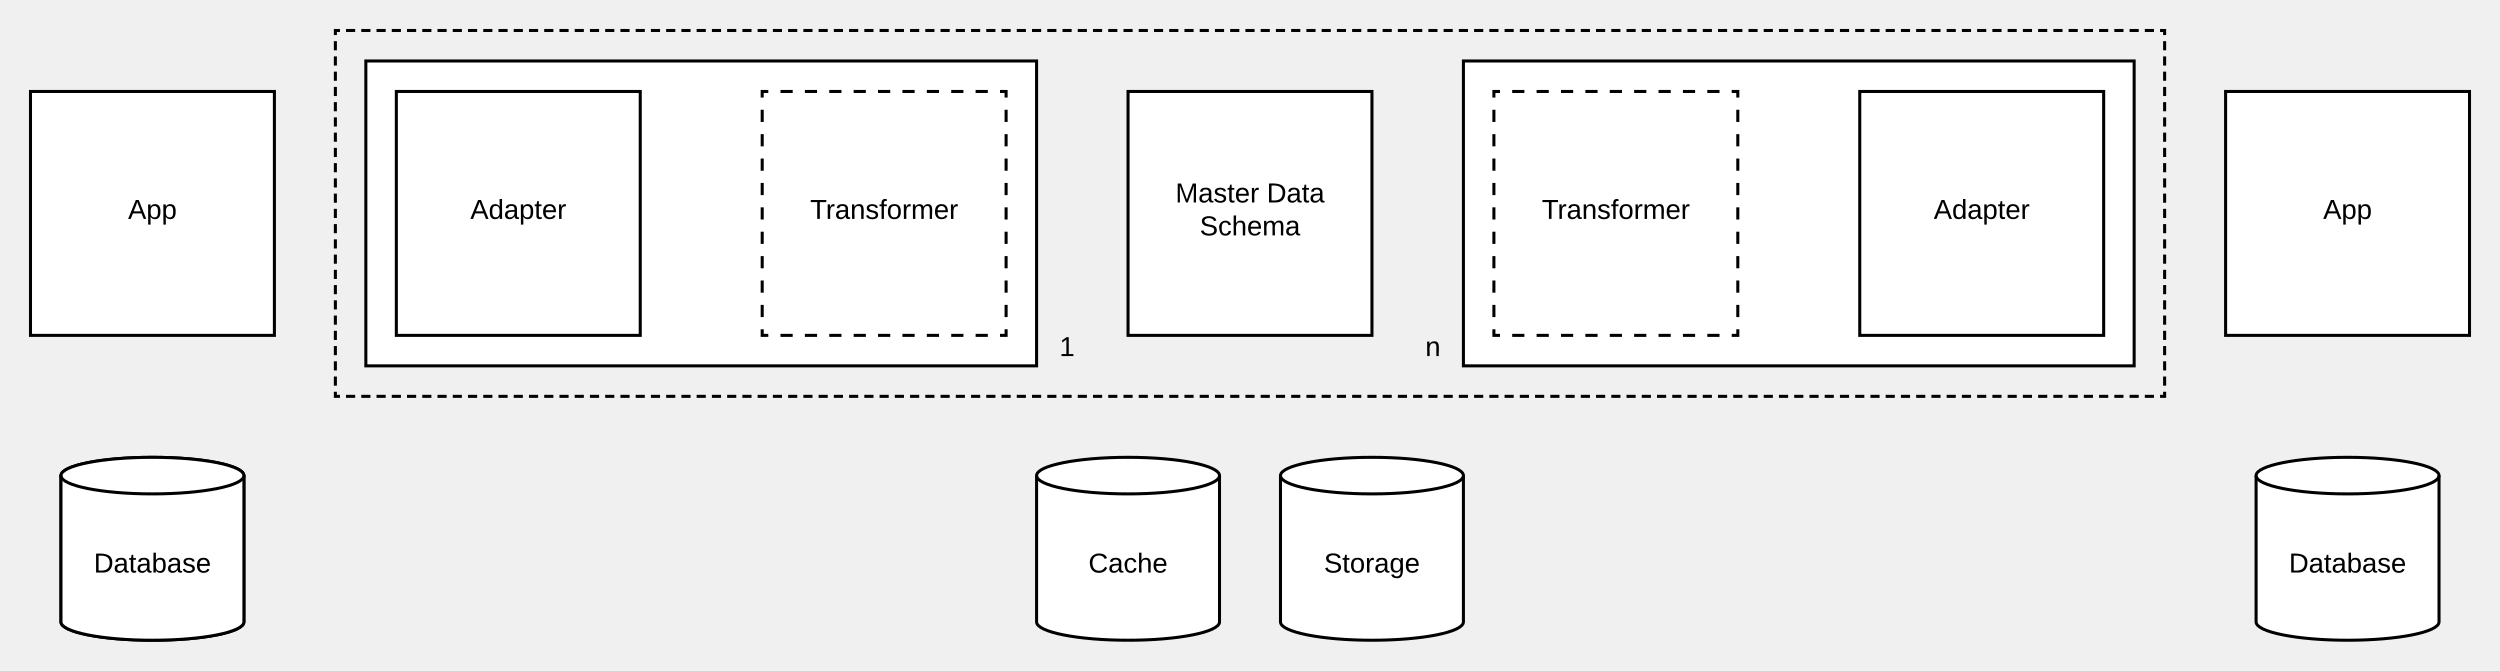
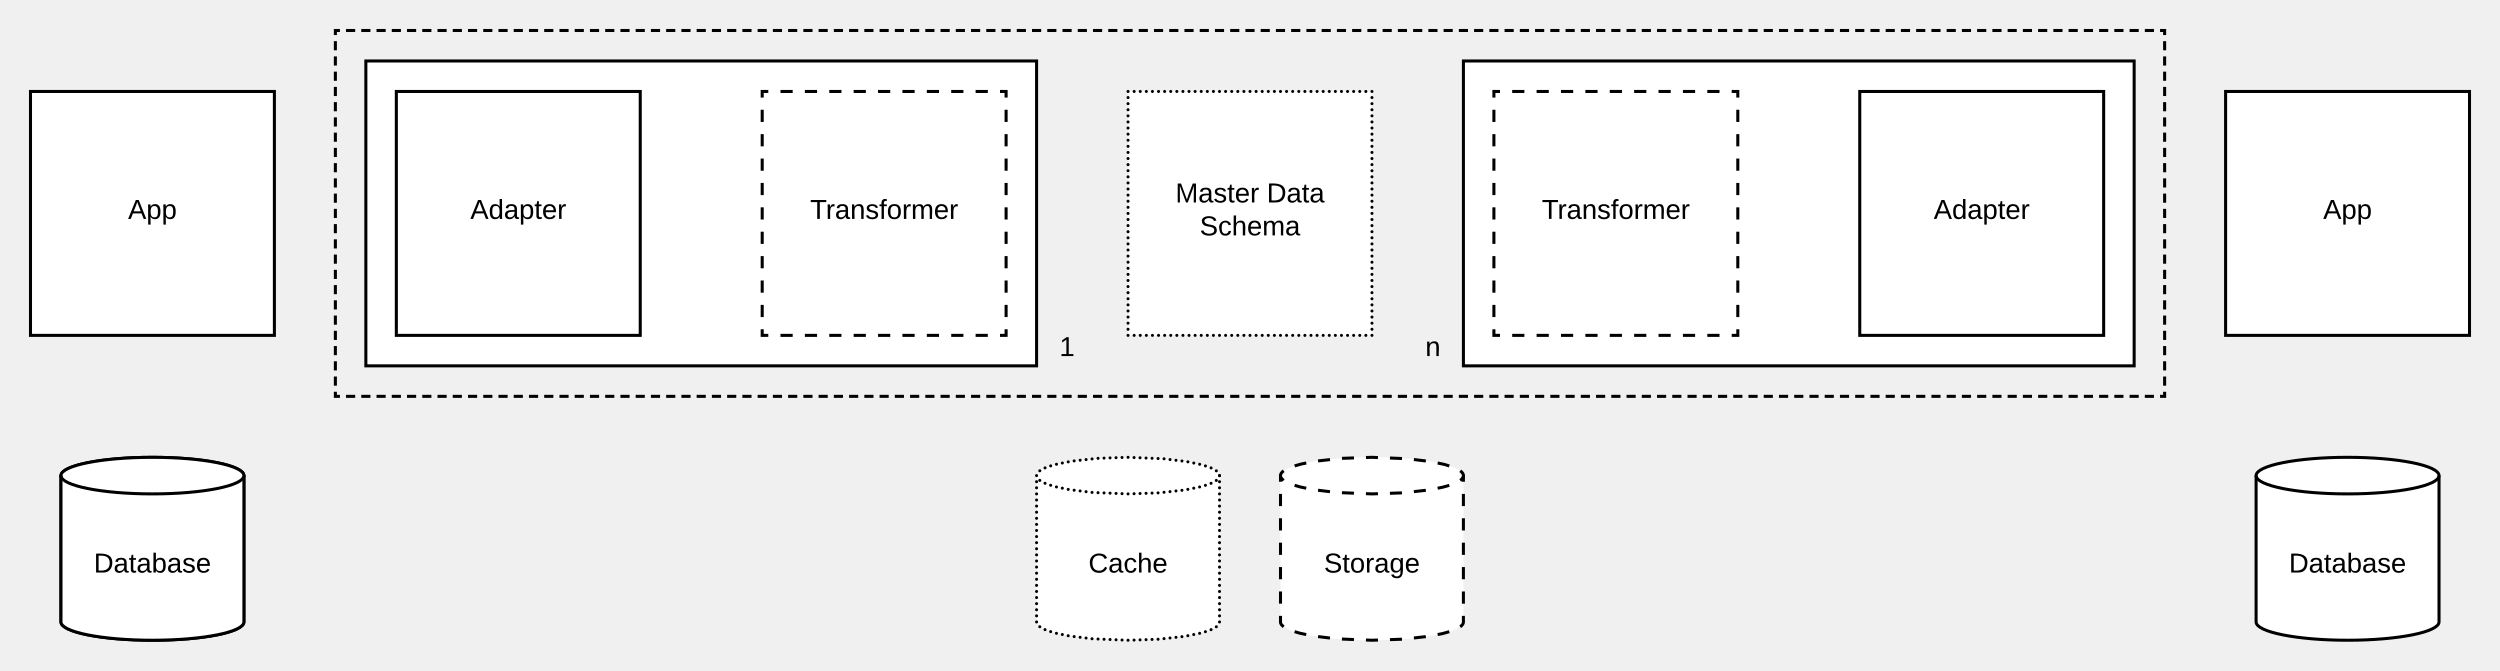
<svg xmlns="http://www.w3.org/2000/svg" xmlns:ns1="lucid" xmlns:xlink="http://www.w3.org/1999/xlink" width="1640" height="440">
  <g transform="translate(-60 -20)" ns1:page-tab-id="0_0">
    <path d="M280 40h1200v240H280z" fill-opacity="0" />
    <path d="M287 40h6m4 0h6m4 0h6m4 0h6m4 0h6m4 0h6m4 0h6m4 0h6m4 0h6m4 0h6m4 0h6m4 0h6m4 0h6m4 0h6m4 0h6m4 0h6m4 0h6m4 0h6m4 0h6m4 0h6m4 0h6m4 0h6m4 0h6m4 0h6m4 0h6m4 0h6m4 0h6m4 0h6m4 0h6m4 0h6m4 0h6m4 0h6m4 0h6m4 0h6m4 0h6m4 0h6m4 0h6m4 0h6m4 0h6m4 0h6m4 0h6m4 0h6m4 0h6m4 0h6m4 0h6m4 0h6m4 0h6m4 0h6m4 0h6m4 0h6m4 0h6m4 0h6m4 0h6m4 0h6m4 0h6m4 0h6m4 0h6m4 0h6m4 0h6m4 0h6m4 0h6m4 0h6m4 0h6m4 0h6m4 0h6m4 0h6m4 0h6m4 0h6m4 0h6m4 0h6m4 0h6m4 0h6m4 0h6m4 0h6m4 0h6m4 0h6m4 0h6m4 0h6m4 0h6m4 0h6m4 0h6m4 0h6m4 0h6m4 0h6m4 0h6m4 0h6m4 0h6m4 0h6m4 0h6m4 0h6m4 0h6m4 0h6m4 0h6m4 0h6m4 0h6m4 0h6m4 0h6m4 0h6m4 0h6m4 0h6m4 0h6m4 0h6m4 0h6m4 0h6m4 0h6m4 0h6m4 0h6m4 0h6m4 0h6m4 0h6m4 0h6m4 0h6m4 0h6m4 0h6m4 0h6m4 0h6m4 0h6m4 0h6m4 0h6m4 0h3v3m0 4v6m0 4v6m0 4v6m0 4v6m0 4v6m0 4v6m0 4v6m0 4v6m0 4v6m0 4v6m0 4v6m0 4v6m0 4v6m0 4v6m0 4v6m0 4v6m0 4v6m0 4v6m0 4v6m0 4v6m0 4v6m0 4v6m0 4v6m0 4v3h-3m-4 0h-6m-4 0h-6m-4 0h-6m-4 0h-6m-4 0h-6m-4 0h-6m-4 0h-6m-4 0h-6m-4 0h-6m-4 0h-6m-4 0h-6m-4 0h-6m-4 0h-6m-4 0h-6m-4 0h-6m-4 0h-6m-4 0h-6m-4 0h-6m-4 0h-6m-4 0h-6m-4 0h-6m-4 0h-6m-4 0h-6m-4 0h-6m-4 0h-6m-4 0h-6m-4 0h-6m-4 0h-6m-4 0h-6m-4 0h-6m-4 0h-6m-4 0h-6m-4 0h-6m-4 0h-6m-4 0h-6m-4 0h-6m-4 0h-6m-4 0h-6m-4 0h-6m-4 0h-6m-4 0h-6m-4 0h-6m-4 0h-6m-4 0h-6m-4 0h-6m-4 0h-6m-4 0h-6m-4 0h-6m-4 0h-6m-4 0h-6m-4 0h-6m-4 0h-6m-4 0h-6m-4 0h-6m-4 0h-6m-4 0h-6m-4 0h-6m-4 0h-6m-4 0h-6m-4 0h-6m-4 0h-6m-4 0h-6m-4 0h-6m-4 0h-6m-4 0h-6m-4 0h-6m-4 0h-6m-4 0h-6m-4 0h-6m-4 0h-6m-4 0h-6m-4 0h-6m-4 0h-6m-4 0h-6m-4 0h-6m-4 0h-6m-4 0h-6m-4 0h-6m-4 0h-6m-4 0h-6m-4 0h-6m-4 0h-6m-4 0h-6m-4 0h-6m-4 0h-6m-4 0h-6m-4 0h-6m-4 0h-6m-4 0h-6m-4 0h-6m-4 0h-6m-4 0h-6m-4 0h-6m-4 0h-6m-4 0h-6m-4 0h-6m-4 0h-6m-4 0h-6m-4 0h-6m-4 0h-6m-4 0h-6m-4 0h-6m-4 0h-6m-4 0h-6m-4 0h-6m-4 0h-6m-4 0h-6m-4 0h-6m-4 0h-6m-4 0h-6m-4 0h-6m-4 0h-6m-4 0h-6m-4 0h-6m-4 0h-6m-4 0h-6m-4 0h-6m-4 0h-6m-4 0h-6m-4 0h-3v-3m0-4v-6m0-4v-6m0-4v-6m0-4v-6m0-4v-6m0-4v-6m0-4v-6m0-4v-6m0-4v-6m0-4v-6m0-4v-6m0-4v-6m0-4v-6m0-4v-6m0-4v-6m0-4v-6m0-4v-6m0-4v-6m0-4v-6m0-4v-6m0-4v-6m0-4v-6m0-4v-6m0-4v-3h3" stroke="#000" stroke-width="2" fill="none" />
    <path d="M1020 60h440v200h-440zM300 60h440v200H300zM80 80h160v160H80z" stroke="#000" stroke-width="2" fill="#fff" />
    <use xlink:href="#a" transform="matrix(1,0,0,1,85,85) translate(59 78.6)" />
    <path d="M320 80h160v160H320z" stroke="#000" stroke-width="2" fill="#fff" />
    <use xlink:href="#b" transform="matrix(1,0,0,1,325,85) translate(43.525 78.6)" />
-     <path d="M800 80h160v160H800z" stroke="#000" stroke-width="2" fill="#fff" />
+     <path d="M800 80h160v160H800z" fill="#fff" />
+     <path d="M801 80c0 .55-.45 1-1 1s-1-.45-1-1 .45-1 1-1 1 .45 1 1zm4 0c0 .55-.45 1-1 1s-1-.45-1-1 .45-1 1-1 1 .45 1 1zm4 0c0 .55-.45 1-1 1s-1-.45-1-1 .45-1 1-1 1 .45 1 1zm4 0c0 .55-.45 1-1 1s-1-.45-1-1 .45-1 1-1 1 .45 1 1zm4 0c0 .55-.45 1-1 1s-1-.45-1-1 .45-1 1-1 1 .45 1 1zm4 0c0 .55-.45 1-1 1s-1-.45-1-1 .45-1 1-1 1 .45 1 1zm4 0c0 .55-.45 1-1 1s-1-.45-1-1 .45-1 1-1 1 .45 1 1zm4 0c0 .55-.45 1-1 1s-1-.45-1-1 .45-1 1-1 1 .45 1 1zm4 0c0 .55-.45 1-1 1s-1-.45-1-1 .45-1 1-1 1 .45 1 1zm4 0c0 .55-.45 1-1 1s-1-.45-1-1 .45-1 1-1 1 .45 1 1zm4 0c0 .55-.45 1-1 1s-1-.45-1-1 .45-1 1-1 1 .45 1 1zm4 0c0 .55-.45 1-1 1s-1-.45-1-1 .45-1 1-1 1 .45 1 1zm4 0c0 .55-.45 1-1 1s-1-.45-1-1 .45-1 1-1 1 .45 1 1zm4 0c0 .55-.45 1-1 1s-1-.45-1-1 .45-1 1-1 1 .45 1 1zm4 0c0 .55-.45 1-1 1s-1-.45-1-1 .45-1 1-1 1 .45 1 1zm4 0c0 .55-.45 1-1 1s-1-.45-1-1 .45-1 1-1 1 .45 1 1zm4 0c0 .55-.45 1-1 1s-1-.45-1-1 .45-1 1-1 1 .45 1 1zm4 0c0 .55-.45 1-1 1s-1-.45-1-1 .45-1 1-1 1 .45 1 1zm4 0c0 .55-.45 1-1 1s-1-.45-1-1 .45-1 1-1 1 .45 1 1zm4 0c0 .55-.45 1-1 1s-1-.45-1-1 .45-1 1-1 1 .45 1 1zm4 0c0 .55-.45 1-1 1s-1-.45-1-1 .45-1 1-1 1 .45 1 1zm4 0c0 .55-.45 1-1 1s-1-.45-1-1 .45-1 1-1 1 .45 1 1zm4 0c0 .55-.45 1-1 1s-1-.45-1-1 .45-1 1-1 1 .45 1 1zm4 0c0 .55-.45 1-1 1s-1-.45-1-1 .45-1 1-1 1 .45 1 1zm4 0c0 .55-.45 1-1 1s-1-.45-1-1 .45-1 1-1 1 .45 1 1zm4 0c0 .55-.45 1-1 1s-1-.45-1-1 .45-1 1-1 1 .45 1 1zm4 0c0 .55-.45 1-1 1s-1-.45-1-1 .45-1 1-1 1 .45 1 1zm4 0c0 .55-.45 1-1 1s-1-.45-1-1 .45-1 1-1 1 .45 1 1zm4 0c0 .55-.45 1-1 1s-1-.45-1-1 .45-1 1-1 1 .45 1 1zm4 0c0 .55-.45 1-1 1s-1-.45-1-1 .45-1 1-1 1 .45 1 1zm4 0c0 .55-.45 1-1 1s-1-.45-1-1 .45-1 1-1 1 .45 1 1zm4 0c0 .55-.45 1-1 1s-1-.45-1-1 .45-1 1-1 1 .45 1 1zm4 0c0 .55-.45 1-1 1s-1-.45-1-1 .45-1 1-1 1 .45 1 1zm4 0c0 .55-.45 1-1 1s-1-.45-1-1 .45-1 1-1 1 .45 1 1zm4 0c0 .55-.45 1-1 1s-1-.45-1-1 .45-1 1-1 1 .45 1 1zm4 0c0 .55-.45 1-1 1s-1-.45-1-1 .45-1 1-1 1 .45 1 1zm4 0c0 .55-.45 1-1 1s-1-.45-1-1 .45-1 1-1 1 .45 1 1zm4 0c0 .55-.45 1-1 1s-1-.45-1-1 .45-1 1-1 1 .45 1 1zm4 0c0 .55-.45 1-1 1s-1-.45-1-1 .45-1 1-1 1 .45 1 1zm4 0c0 .55-.45 1-1 1s-1-.45-1-1 .45-1 1-1 1 .45 1 1zm4 0c0 .55-.45 1-1 1s-1-.45-1-1 .45-1 1-1 1 .45 1 1zm0 4c0 .55-.45 1-1 1s-1-.45-1-1 .45-1 1-1 1 .45 1 1zm0 4c0 .55-.45 1-1 1s-1-.45-1-1 .45-1 1-1 1 .45 1 1zm0 4c0 .55-.45 1-1 1s-1-.45-1-1 .45-1 1-1 1 .45 1 1zm0 4c0 .55-.45 1-1 1s-1-.45-1-1 .45-1 1-1 1 .45 1 1zm0 4c0 .55-.45 1-1 1s-1-.45-1-1 .45-1 1-1 1 .45 1 1zm0 4c0 .55-.45 1-1 1s-1-.45-1-1 .45-1 1-1 1 .45 1 1zm0 4c0 .55-.45 1-1 1s-1-.45-1-1 .45-1 1-1 1 .45 1 1zm0 4c0 .55-.45 1-1 1s-1-.45-1-1 .45-1 1-1 1 .45 1 1zm0 4c0 .55-.45 1-1 1s-1-.45-1-1 .45-1 1-1 1 .45 1 1zm0 4c0 .55-.45 1-1 1s-1-.45-1-1 .45-1 1-1 1 .45 1 1zm0 4c0 .55-.45 1-1 1s-1-.45-1-1 .45-1 1-1 1 .45 1 1zm0 4c0 .55-.45 1-1 1s-1-.45-1-1 .45-1 1-1 1 .45 1 1zm0 4c0 .55-.45 1-1 1s-1-.45-1-1 .45-1 1-1 1 .45 1 1zm0 4c0 .55-.45 1-1 1s-1-.45-1-1 .45-1 1-1 1 .45 1 1zm0 4c0 .55-.45 1-1 1s-1-.45-1-1 .45-1 1-1 1 .45 1 1zm0 4c0 .55-.45 1-1 1s-1-.45-1-1 .45-1 1-1 1 .45 1 1zm0 4c0 .55-.45 1-1 1s-1-.45-1-1 .45-1 1-1 1 .45 1 1zm0 4c0 .55-.45 1-1 1s-1-.45-1-1 .45-1 1-1 1 .45 1 1zm0 4c0 .55-.45 1-1 1s-1-.45-1-1 .45-1 1-1 1 .45 1 1zm0 4c0 .55-.45 1-1 1s-1-.45-1-1 .45-1 1-1 1 .45 1 1zm0 4c0 .55-.45 1-1 1s-1-.45-1-1 .45-1 1-1 1 .45 1 1zm0 4c0 .55-.45 1-1 1s-1-.45-1-1 .45-1 1-1 1 .45 1 1zm0 4c0 .55-.45 1-1 1s-1-.45-1-1 .45-1 1-1 1 .45 1 1zm0 4c0 .55-.45 1-1 1s-1-.45-1-1 .45-1 1-1 1 .45 1 1zm0 4c0 .55-.45 1-1 1s-1-.45-1-1 .45-1 1-1 1 .45 1 1zm0 4c0 .55-.45 1-1 1s-1-.45-1-1 .45-1 1-1 1 .45 1 1zm0 4c0 .55-.45 1-1 1s-1-.45-1-1 .45-1 1-1 1 .45 1 1zm0 4c0 .55-.45 1-1 1s-1-.45-1-1 .45-1 1-1 1 .45 1 1zm0 4c0 .55-.45 1-1 1s-1-.45-1-1 .45-1 1-1 1 .45 1 1zm0 4c0 .55-.45 1-1 1s-1-.45-1-1 .45-1 1-1 1 .45 1 1zm0 4c0 .55-.45 1-1 1s-1-.45-1-1 .45-1 1-1 1 .45 1 1zm0 4c0 .55-.45 1-1 1s-1-.45-1-1 .45-1 1-1 1 .45 1 1zm0 4c0 .55-.45 1-1 1s-1-.45-1-1 .45-1 1-1 1 .45 1 1zm0 4c0 .55-.45 1-1 1s-1-.45-1-1 .45-1 1-1 1 .45 1 1zm0 4c0 .55-.45 1-1 1s-1-.45-1-1 .45-1 1-1 1 .45 1 1zm0 4c0 .55-.45 1-1 1s-1-.45-1-1 .45-1 1-1 1 .45 1 1zm0 4c0 .55-.45 1-1 1s-1-.45-1-1 .45-1 1-1 1 .45 1 1zm0 4c0 .55-.45 1-1 1s-1-.45-1-1 .45-1 1-1 1 .45 1 1zm0 4c0 .55-.45 1-1 1s-1-.45-1-1 .45-1 1-1 1 .45 1 1zm0 4c0 .55-.45 1-1 1s-1-.45-1-1 .45-1 1-1 1 .45 1 1zm-4 0c0 .55-.45 1-1 1s-1-.45-1-1 .45-1 1-1 1 .45 1 1zm-4 0c0 .55-.45 1-1 1s-1-.45-1-1 .45-1 1-1 1 .45 1 1zm-4 0c0 .55-.45 1-1 1s-1-.45-1-1 .45-1 1-1 1 .45 1 1zm-4 0c0 .55-.45 1-1 1s-1-.45-1-1 .45-1 1-1 1 .45 1 1zm-4 0c0 .55-.45 1-1 1s-1-.45-1-1 .45-1 1-1 1 .45 1 1zm-4 0c0 .55-.45 1-1 1s-1-.45-1-1 .45-1 1-1 1 .45 1 1zm-4 0c0 .55-.45 1-1 1s-1-.45-1-1 .45-1 1-1 1 .45 1 1zm-4 0c0 .55-.45 1-1 1s-1-.45-1-1 .45-1 1-1 1 .45 1 1zm-4 0c0 .55-.45 1-1 1s-1-.45-1-1 .45-1 1-1 1 .45 1 1zm-4 0c0 .55-.45 1-1 1s-1-.45-1-1 .45-1 1-1 1 .45 1 1zm-4 0c0 .55-.45 1-1 1s-1-.45-1-1 .45-1 1-1 1 .45 1 1zm-4 0c0 .55-.45 1-1 1s-1-.45-1-1 .45-1 1-1 1 .45 1 1zm-4 0c0 .55-.45 1-1 1s-1-.45-1-1 .45-1 1-1 1 .45 1 1zm-4 0c0 .55-.45 1-1 1s-1-.45-1-1 .45-1 1-1 1 .45 1 1zm-4 0c0 .55-.45 1-1 1s-1-.45-1-1 .45-1 1-1 1 .45 1 1zm-4 0c0 .55-.45 1-1 1s-1-.45-1-1 .45-1 1-1 1 .45 1 1zm-4 0c0 .55-.45 1-1 1s-1-.45-1-1 .45-1 1-1 1 .45 1 1zm-4 0c0 .55-.45 1-1 1s-1-.45-1-1 .45-1 1-1 1 .45 1 1zm-4 0c0 .55-.45 1-1 1s-1-.45-1-1 .45-1 1-1 1 .45 1 1zm-4 0c0 .55-.45 1-1 1s-1-.45-1-1 .45-1 1-1 1 .45 1 1zm-4 0c0 .55-.45 1-1 1s-1-.45-1-1 .45-1 1-1 1 .45 1 1zm-4 0c0 .55-.45 1-1 1s-1-.45-1-1 .45-1 1-1 1 .45 1 1zm-4 0c0 .55-.45 1-1 1s-1-.45-1-1 .45-1 1-1 1 .45 1 1zm-4 0c0 .55-.45 1-1 1s-1-.45-1-1 .45-1 1-1 1 .45 1 1zm-4 0c0 .55-.45 1-1 1s-1-.45-1-1 .45-1 1-1 1 .45 1 1zm-4 0c0 .55-.45 1-1 1s-1-.45-1-1 .45-1 1-1 1 .45 1 1zm-4 0c0 .55-.45 1-1 1s-1-.45-1-1 .45-1 1-1 1 .45 1 1zm-4 0c0 .55-.45 1-1 1s-1-.45-1-1 .45-1 1-1 1 .45 1 1zm-4 0c0 .55-.45 1-1 1s-1-.45-1-1 .45-1 1-1 1 .45 1 1zm-4 0c0 .55-.45 1-1 1s-1-.45-1-1 .45-1 1-1 1 .45 1 1zm-4 0c0 .55-.45 1-1 1s-1-.45-1-1 .45-1 1-1 1 .45 1 1zm-4 0c0 .55-.45 1-1 1s-1-.45-1-1 .45-1 1-1 1 .45 1 1zm-4 0c0 .55-.45 1-1 1s-1-.45-1-1 .45-1 1-1 1 .45 1 1zm-4 0c0 .55-.45 1-1 1s-1-.45-1-1 .45-1 1-1 1 .45 1 1zm-4 0c0 .55-.45 1-1 1s-1-.45-1-1 .45-1 1-1 1 .45 1 1zm-4 0c0 .55-.45 1-1 1s-1-.45-1-1 .45-1 1-1 1 .45 1 1zm-4 0c0 .55-.45 1-1 1s-1-.45-1-1 .45-1 1-1 1 .45 1 1zm-4 0c0 .55-.45 1-1 1s-1-.45-1-1 .45-1 1-1 1 .45 1 1zm-4 0c0 .55-.45 1-1 1s-1-.45-1-1 .45-1 1-1 1 .45 1 1zm-4 0c0 .55-.45 1-1 1s-1-.45-1-1 .45-1 1-1 1 .45 1 1zm0-4c0 .55-.45 1-1 1s-1-.45-1-1 .45-1 1-1 1 .45 1 1zm0-4c0 .55-.45 1-1 1s-1-.45-1-1 .45-1 1-1 1 .45 1 1zm0-4c0 .55-.45 1-1 1s-1-.45-1-1 .45-1 1-1 1 .45 1 1zm0-4c0 .55-.45 1-1 1s-1-.45-1-1 .45-1 1-1 1 .45 1 1zm0-4c0 .55-.45 1-1 1s-1-.45-1-1 .45-1 1-1 1 .45 1 1zm0-4c0 .55-.45 1-1 1s-1-.45-1-1 .45-1 1-1 1 .45 1 1zm0-4c0 .55-.45 1-1 1s-1-.45-1-1 .45-1 1-1 1 .45 1 1zm0-4c0 .55-.45 1-1 1s-1-.45-1-1 .45-1 1-1 1 .45 1 1zm0-4c0 .55-.45 1-1 1s-1-.45-1-1 .45-1 1-1 1 .45 1 1zm0-4c0 .55-.45 1-1 1s-1-.45-1-1 .45-1 1-1 1 .45 1 1zm0-4c0 .55-.45 1-1 1s-1-.45-1-1 .45-1 1-1 1 .45 1 1zm0-4c0 .55-.45 1-1 1s-1-.45-1-1 .45-1 1-1 1 .45 1 1zm0-4c0 .55-.45 1-1 1s-1-.45-1-1 .45-1 1-1 1 .45 1 1zm0-4c0 .55-.45 1-1 1s-1-.45-1-1 .45-1 1-1 1 .45 1 1zm0-4c0 .55-.45 1-1 1s-1-.45-1-1 .45-1 1-1 1 .45 1 1zm0-4c0 .55-.45 1-1 1s-1-.45-1-1 .45-1 1-1 1 .45 1 1zm0-4c0 .55-.45 1-1 1s-1-.45-1-1 .45-1 1-1 1 .45 1 1zm0-4c0 .55-.45 1-1 1s-1-.45-1-1 .45-1 1-1 1 .45 1 1zm0-4c0 .55-.45 1-1 1s-1-.45-1-1 .45-1 1-1 1 .45 1 1zm0-4c0 .55-.45 1-1 1s-1-.45-1-1 .45-1 1-1 1 .45 1 1zm0-4c0 .55-.45 1-1 1s-1-.45-1-1 .45-1 1-1 1 .45 1 1zm0-4c0 .55-.45 1-1 1s-1-.45-1-1 .45-1 1-1 1 .45 1 1zm0-4c0 .55-.45 1-1 1s-1-.45-1-1 .45-1 1-1 1 .45 1 1zm0-4c0 .55-.45 1-1 1s-1-.45-1-1 .45-1 1-1 1 .45 1 1zm0-4c0 .55-.45 1-1 1s-1-.45-1-1 .45-1 1-1 1 .45 1 1zm0-4c0 .55-.45 1-1 1s-1-.45-1-1 .45-1 1-1 1 .45 1 1zm0-4c0 .55-.45 1-1 1s-1-.45-1-1 .45-1 1-1 1 .45 1 1zm0-4c0 .55-.45 1-1 1s-1-.45-1-1 .45-1 1-1 1 .45 1 1zm0-4c0 .55-.45 1-1 1s-1-.45-1-1 .45-1 1-1 1 .45 1 1zm0-4c0 .55-.45 1-1 1s-1-.45-1-1 .45-1 1-1 1 .45 1 1zm0-4c0 .55-.45 1-1 1s-1-.45-1-1 .45-1 1-1 1 .45 1 1zm0-4c0 .55-.45 1-1 1s-1-.45-1-1 .45-1 1-1 1 .45 1 1zm0-4c0 .55-.45 1-1 1s-1-.45-1-1 .45-1 1-1 1 .45 1 1zm0-4c0 .55-.45 1-1 1s-1-.45-1-1 .45-1 1-1 1 .45 1 1zm0-4c0 .55-.45 1-1 1s-1-.45-1-1 .45-1 1-1 1 .45 1 1zm0-4c0 .55-.45 1-1 1s-1-.45-1-1 .45-1 1-1 1 .45 1 1zm0-4c0 .55-.45 1-1 1s-1-.45-1-1 .45-1 1-1 1 .45 1 1zm0-4c0 .55-.45 1-1 1s-1-.45-1-1 .45-1 1-1 1 .45 1 1zm0-4c0 .55-.45 1-1 1s-1-.45-1-1 .45-1 1-1 1 .45 1 1z" />
    <use xlink:href="#c" transform="matrix(1,0,0,1,805,85) translate(26.075 67.8)" />
    <use xlink:href="#d" transform="matrix(1,0,0,1,805,85) translate(85.975 67.8)" />
    <use xlink:href="#e" transform="matrix(1,0,0,1,805,85) translate(42.025 89.4)" />
    <path d="M220 428c0 6.63-26.86 12-60 12s-60-5.37-60-12v-96c0-6.63 26.86-12 60-12s60 5.37 60 12z" stroke="#000" stroke-width="2" fill="#fff" />
    <path d="M220 332c0 6.63-26.86 12-60 12s-60-5.37-60-12" stroke="#000" stroke-width="2" fill="none" />
    <use xlink:href="#f" transform="matrix(1,0,0,1,100,344) translate(21.525 51.6)" />
    <path d="M1660 428c0 6.63-26.86 12-60 12s-60-5.37-60-12v-96c0-6.63 26.86-12 60-12s60 5.37 60 12z" stroke="#000" stroke-width="2" fill="#fff" />
    <path d="M1660 332c0 6.63-26.86 12-60 12s-60-5.37-60-12" stroke="#000" stroke-width="2" fill="none" />
    <use xlink:href="#f" transform="matrix(1,0,0,1,1540,344) translate(21.525 51.6)" />
    <path d="M1040 80h160v160h-160z" fill="#fff" />
    <path d="M1052 80h8m8 0h8m8 0h8m8 0h8m8 0h8m8 0h8m8 0h8m8 0h8m8 0h8m8 0h4v4m0 8v8m0 8v8m0 8v8m0 8v8m0 8v8m0 8v8m0 8v8m0 8v8m0 8v8m0 8v4h-4m-8 0h-8m-8 0h-8m-8 0h-8m-8 0h-8m-8 0h-8m-8 0h-8m-8 0h-8m-8 0h-8m-8 0h-8m-8 0h-4v-4m0-8v-8m0-8v-8m0-8v-8m0-8v-8m0-8v-8m0-8v-8m0-8v-8m0-8v-8m0-8v-8m0-8v-4h4" stroke="#000" stroke-width="2" fill="none" />
    <use xlink:href="#g" transform="matrix(1,0,0,1,1045,85) translate(26.45 78.6)" />
    <path d="M1280 80h160v160h-160z" stroke="#000" stroke-width="2" fill="#fff" />
    <use xlink:href="#b" transform="matrix(1,0,0,1,1285,85) translate(43.525 78.6)" />
    <path d="M1520 80h160v160h-160z" stroke="#000" stroke-width="2" fill="#fff" />
    <use xlink:href="#a" transform="matrix(1,0,0,1,1525,85) translate(59 78.6)" />
    <path d="M560 80h160v160H560z" fill="#fff" />
    <path d="M572 80h8m8 0h8m8 0h8m8 0h8m8 0h8m8 0h8m8 0h8m8 0h8m8 0h8m8 0h4v4m0 8v8m0 8v8m0 8v8m0 8v8m0 8v8m0 8v8m0 8v8m0 8v8m0 8v8m0 8v4h-4m-8 0h-8m-8 0h-8m-8 0h-8m-8 0h-8m-8 0h-8m-8 0h-8m-8 0h-8m-8 0h-8m-8 0h-8m-8 0h-4v-4m0-8v-8m0-8v-8m0-8v-8m0-8v-8m0-8v-8m0-8v-8m0-8v-8m0-8v-8m0-8v-8m0-8v-4h4" stroke="#000" stroke-width="2" fill="none" />
    <use xlink:href="#g" transform="matrix(1,0,0,1,565,85) translate(26.45 78.6)" />
    <path d="M220 428c0 6.63-26.86 12-60 12s-60-5.37-60-12v-96c0-6.63 26.86-12 60-12s60 5.37 60 12z" stroke="#000" stroke-width="2" fill="#fff" />
    <path d="M220 332c0 6.63-26.86 12-60 12s-60-5.37-60-12" stroke="#000" stroke-width="2" fill="none" />
    <use xlink:href="#f" transform="matrix(1,0,0,1,100,344) translate(21.525 51.6)" />
-     <path d="M860 428c0 6.63-26.86 12-60 12s-60-5.37-60-12v-96c0-6.63 26.86-12 60-12s60 5.37 60 12z" stroke="#000" stroke-width="2" fill="#fff" />
-     <path d="M860 332c0 6.63-26.86 12-60 12s-60-5.37-60-12" stroke="#000" stroke-width="2" fill="none" />
+     <path d="M860 428c0 6.63-26.86 12-60 12s-60-5.37-60-12v-96c0-6.63 26.86-12 60-12s60 5.37 60 12z" fill="#fff" />
+     <path d="M861 428c0 .55-.45 1-1 1s-1-.45-1-1 .45-1 1-1 1 .45 1 1zm-2.1 3.16c0 .55-.46 1-1 1-.56 0-1-.45-1-1 0-.56.44-1 1-1 .54 0 1 .44 1 1zm-3.45 1.9c0 .54-.45 1-1 1-.56 0-1-.46-1-1 0-.57.44-1 1-1 .55 0 1 .43 1 1zm-3.7 1.32c0 .55-.46 1-1 1-.56 0-1-.45-1-1s.44-1 1-1c.54 0 1 .45 1 1zm-3.8 1.07c0 .55-.45 1-1 1s-1-.45-1-1 .45-1 1-1 1 .45 1 1zm-3.85.8c0 .56-.45 1-1 1-.56 0-1-.44-1-1 0-.55.44-1 1-1 .55 0 1 .45 1 1zm-3.87.76c0 .56-.45 1-1 1s-1-.44-1-1c0-.55.45-1 1-1s1 .45 1 1zm-3.88.64c0 .55-.45 1-1 1-.56 0-1-.45-1-1s.44-1 1-1c.55 0 1 .45 1 1zm-3.92.43c0 .55-.45 1-1 1s-1-.45-1-1 .45-1 1-1 1 .45 1 1zm-3.9.43c0 .55-.46 1-1 1-.57 0-1-.45-1-1 0-.56.43-1 1-1 .54 0 1 .44 1 1zm-3.93.42c0 .56-.45 1-1 1s-1-.44-1-1c0-.55.45-1 1-1s1 .45 1 1zm-3.92.4c0 .56-.45 1-1 1s-1-.44-1-1c0-.55.45-1 1-1s1 .45 1 1zm-3.93.14c0 .55-.45 1-1 1-.56 0-1-.45-1-1s.44-1 1-1c.55 0 1 .45 1 1zm-3.94.14c0 .55-.44 1-1 1-.54 0-1-.45-1-1 0-.56.46-1 1-1 .56 0 1 .44 1 1zm-3.93.13c0 .55-.44 1-1 1-.55 0-1-.45-1-1s.45-1 1-1c.56 0 1 .45 1 1zm-3.93.14c0 .55-.45 1-1 1-.56 0-1-.45-1-1 0-.56.44-1 1-1 .55 0 1 .44 1 1zM801 440c0 .55-.45 1-1 1s-1-.45-1-1 .45-1 1-1 1 .45 1 1zm-3.94-.16c0 .56-.44 1-1 1-.55 0-1-.44-1-1 0-.55.45-1 1-1 .56 0 1 .45 1 1zm-3.93-.15c0 .54-.45 1-1 1s-1-.46-1-1c0-.57.45-1 1-1s1 .43 1 1zm-3.94-.17c0 .55-.45 1-1 1-.56 0-1-.45-1-1s.44-1 1-1c.55 0 1 .45 1 1zm-3.94-.16c0 .55-.45 1-1 1s-1-.45-1-1 .45-1 1-1 1 .45 1 1zm-3.94-.16c0 .57-.45 1-1 1s-1-.43-1-1c0-.54.45-1 1-1s1 .46 1 1zm-3.93-.18c0 .55-.46 1-1 1-.56 0-1-.45-1-1 0-.56.44-1 1-1 .54 0 1 .44 1 1zm-3.92-.48c0 .55-.45 1-1 1s-1-.45-1-1 .45-1 1-1 1 .45 1 1zm-3.9-.48c0 .55-.46 1-1 1-.56 0-1-.45-1-1s.44-1 1-1c.54 0 1 .45 1 1zm-3.92-.47c0 .54-.45 1-1 1s-1-.46-1-1c0-.57.45-1 1-1s1 .43 1 1zm-3.9-.55c0 .56-.45 1-1 1s-1-.44-1-1c0-.55.45-1 1-1s1 .45 1 1zm-3.86-.8c0 .56-.44 1-1 1-.55 0-1-.44-1-1 0-.55.45-1 1-1 .56 0 1 .45 1 1zm-3.85-.8c0 .56-.45 1-1 1-.56 0-1-.44-1-1 0-.54.44-1 1-1 .55 0 1 .46 1 1zm-3.8-1.1c0 .57-.43 1-1 1-.54 0-1-.43-1-1 0-.54.46-1 1-1 .57 0 1 .46 1 1zm-3.7-1.3c0 .54-.44 1-1 1-.54 0-1-.46-1-1 0-.56.46-1 1-1 .56 0 1 .44 1 1zm-3.44-1.9c0 .56-.44 1-1 1-.54 0-1-.44-1-1 0-.55.46-1 1-1 .56 0 1 .45 1 1zM741 428c0 .55-.45 1-1 1s-1-.45-1-1 .45-1 1-1 1 .45 1 1zm0-4c0 .55-.45 1-1 1s-1-.45-1-1 .45-1 1-1 1 .45 1 1zm0-4c0 .55-.45 1-1 1s-1-.45-1-1 .45-1 1-1 1 .45 1 1zm0-4c0 .55-.45 1-1 1s-1-.45-1-1 .45-1 1-1 1 .45 1 1zm0-4c0 .55-.45 1-1 1s-1-.45-1-1 .45-1 1-1 1 .45 1 1zm0-4c0 .55-.45 1-1 1s-1-.45-1-1 .45-1 1-1 1 .45 1 1zm0-4c0 .55-.45 1-1 1s-1-.45-1-1 .45-1 1-1 1 .45 1 1zm0-4c0 .55-.45 1-1 1s-1-.45-1-1 .45-1 1-1 1 .45 1 1zm0-4c0 .55-.45 1-1 1s-1-.45-1-1 .45-1 1-1 1 .45 1 1zm0-4c0 .55-.45 1-1 1s-1-.45-1-1 .45-1 1-1 1 .45 1 1zm0-4c0 .55-.45 1-1 1s-1-.45-1-1 .45-1 1-1 1 .45 1 1zm0-4c0 .55-.45 1-1 1s-1-.45-1-1 .45-1 1-1 1 .45 1 1zm0-4c0 .55-.45 1-1 1s-1-.45-1-1 .45-1 1-1 1 .45 1 1zm0-4c0 .55-.45 1-1 1s-1-.45-1-1 .45-1 1-1 1 .45 1 1zm0-4c0 .55-.45 1-1 1s-1-.45-1-1 .45-1 1-1 1 .45 1 1zm0-4c0 .55-.45 1-1 1s-1-.45-1-1 .45-1 1-1 1 .45 1 1zm0-4c0 .55-.45 1-1 1s-1-.45-1-1 .45-1 1-1 1 .45 1 1zm0-4c0 .55-.45 1-1 1s-1-.45-1-1 .45-1 1-1 1 .45 1 1zm0-4c0 .55-.45 1-1 1s-1-.45-1-1 .45-1 1-1 1 .45 1 1zm0-4c0 .55-.45 1-1 1s-1-.45-1-1 .45-1 1-1 1 .45 1 1zm0-4c0 .55-.45 1-1 1s-1-.45-1-1 .45-1 1-1 1 .45 1 1zm0-4c0 .55-.45 1-1 1s-1-.45-1-1 .45-1 1-1 1 .45 1 1zm0-4c0 .55-.45 1-1 1s-1-.45-1-1 .45-1 1-1 1 .45 1 1zm0-4c0 .55-.45 1-1 1s-1-.45-1-1 .45-1 1-1 1 .45 1 1zm0-4c0 .55-.45 1-1 1s-1-.45-1-1 .45-1 1-1 1 .45 1 1zm2.1-3.16c0 .56-.44 1-1 1-.54 0-1-.44-1-1 0-.55.46-1 1-1 .56 0 1 .45 1 1zm3.45-1.9c0 .57-.44 1-1 1-.55 0-1-.43-1-1 0-.54.45-1 1-1 .56 0 1 .46 1 1zm3.7-1.32c0 .55-.44 1-1 1-.54 0-1-.45-1-1s.46-1 1-1c.56 0 1 .45 1 1zm3.8-1.07c0 .55-.45 1-1 1s-1-.45-1-1 .45-1 1-1 1 .45 1 1zm3.85-.8c0 .55-.44 1-1 1-.55 0-1-.45-1-1 0-.56.45-1 1-1 .56 0 1 .44 1 1zm3.87-.76c0 .55-.45 1-1 1s-1-.45-1-1c0-.56.45-1 1-1s1 .44 1 1zm3.88-.64c0 .55-.44 1-1 1-.55 0-1-.45-1-1s.45-1 1-1c.56 0 1 .45 1 1zm3.92-.43c0 .55-.45 1-1 1s-1-.45-1-1 .45-1 1-1 1 .45 1 1zm3.9-.43c0 .56-.43 1-1 1-.54 0-1-.44-1-1 0-.55.46-1 1-1 .57 0 1 .45 1 1zm3.93-.42c0 .55-.45 1-1 1s-1-.45-1-1c0-.56.45-1 1-1s1 .44 1 1zm3.92-.4c0 .55-.45 1-1 1s-1-.45-1-1c0-.56.45-1 1-1s1 .44 1 1zm3.93-.14c0 .55-.44 1-1 1-.55 0-1-.45-1-1s.45-1 1-1c.56 0 1 .45 1 1zm3.94-.14c0 .56-.46 1-1 1-.56 0-1-.44-1-1 0-.55.44-1 1-1 .54 0 1 .45 1 1zm3.93-.13c0 .55-.45 1-1 1-.56 0-1-.45-1-1s.44-1 1-1c.55 0 1 .45 1 1zm3.93-.14c0 .56-.44 1-1 1-.55 0-1-.44-1-1 0-.55.45-1 1-1 .56 0 1 .45 1 1zM801 320c0 .55-.45 1-1 1s-1-.45-1-1 .45-1 1-1 1 .45 1 1zm3.94.16c0 .55-.45 1-1 1-.56 0-1-.45-1-1 0-.56.44-1 1-1 .55 0 1 .44 1 1zm3.93.15c0 .57-.45 1-1 1s-1-.43-1-1c0-.54.45-1 1-1s1 .46 1 1zm3.94.17c0 .55-.44 1-1 1-.55 0-1-.45-1-1s.45-1 1-1c.56 0 1 .45 1 1zm3.94.16c0 .55-.45 1-1 1s-1-.45-1-1 .45-1 1-1 1 .45 1 1zm3.94.16c0 .54-.45 1-1 1s-1-.46-1-1c0-.57.45-1 1-1s1 .43 1 1zm3.93.18c0 .56-.44 1-1 1-.54 0-1-.44-1-1 0-.55.46-1 1-1 .56 0 1 .45 1 1zm3.92.48c0 .55-.45 1-1 1s-1-.45-1-1 .45-1 1-1 1 .45 1 1zm3.9.48c0 .55-.44 1-1 1-.54 0-1-.45-1-1s.46-1 1-1c.56 0 1 .45 1 1zm3.92.47c0 .57-.45 1-1 1s-1-.43-1-1c0-.54.45-1 1-1s1 .46 1 1zm3.9.55c0 .55-.45 1-1 1s-1-.45-1-1c0-.56.45-1 1-1s1 .44 1 1zm3.86.8c0 .55-.45 1-1 1-.56 0-1-.45-1-1 0-.56.44-1 1-1 .55 0 1 .44 1 1zm3.85.8c0 .54-.44 1-1 1-.55 0-1-.46-1-1 0-.56.45-1 1-1 .56 0 1 .44 1 1zm3.8 1.1c0 .54-.46 1-1 1-.57 0-1-.46-1-1 0-.57.43-1 1-1 .54 0 1 .43 1 1zm3.7 1.3c0 .56-.46 1-1 1-.56 0-1-.44-1-1 0-.54.44-1 1-1 .54 0 1 .46 1 1zm3.44 1.9c0 .55-.46 1-1 1-.56 0-1-.45-1-1 0-.56.44-1 1-1 .54 0 1 .44 1 1zM861 332c0 .55-.45 1-1 1s-1-.45-1-1 .45-1 1-1 1 .45 1 1zm0 4c0 .55-.45 1-1 1s-1-.45-1-1 .45-1 1-1 1 .45 1 1zm0 4c0 .55-.45 1-1 1s-1-.45-1-1 .45-1 1-1 1 .45 1 1zm0 4c0 .55-.45 1-1 1s-1-.45-1-1 .45-1 1-1 1 .45 1 1zm0 4c0 .55-.45 1-1 1s-1-.45-1-1 .45-1 1-1 1 .45 1 1zm0 4c0 .55-.45 1-1 1s-1-.45-1-1 .45-1 1-1 1 .45 1 1zm0 4c0 .55-.45 1-1 1s-1-.45-1-1 .45-1 1-1 1 .45 1 1zm0 4c0 .55-.45 1-1 1s-1-.45-1-1 .45-1 1-1 1 .45 1 1zm0 4c0 .55-.45 1-1 1s-1-.45-1-1 .45-1 1-1 1 .45 1 1zm0 4c0 .55-.45 1-1 1s-1-.45-1-1 .45-1 1-1 1 .45 1 1zm0 4c0 .55-.45 1-1 1s-1-.45-1-1 .45-1 1-1 1 .45 1 1zm0 4c0 .55-.45 1-1 1s-1-.45-1-1 .45-1 1-1 1 .45 1 1zm0 4c0 .55-.45 1-1 1s-1-.45-1-1 .45-1 1-1 1 .45 1 1zm0 4c0 .55-.45 1-1 1s-1-.45-1-1 .45-1 1-1 1 .45 1 1zm0 4c0 .55-.45 1-1 1s-1-.45-1-1 .45-1 1-1 1 .45 1 1zm0 4c0 .55-.45 1-1 1s-1-.45-1-1 .45-1 1-1 1 .45 1 1zm0 4c0 .55-.45 1-1 1s-1-.45-1-1 .45-1 1-1 1 .45 1 1zm0 4c0 .55-.45 1-1 1s-1-.45-1-1 .45-1 1-1 1 .45 1 1zm0 4c0 .55-.45 1-1 1s-1-.45-1-1 .45-1 1-1 1 .45 1 1zm0 4c0 .55-.45 1-1 1s-1-.45-1-1 .45-1 1-1 1 .45 1 1zm0 4c0 .55-.45 1-1 1s-1-.45-1-1 .45-1 1-1 1 .45 1 1zm0 4c0 .55-.45 1-1 1s-1-.45-1-1 .45-1 1-1 1 .45 1 1zm0 4c0 .55-.45 1-1 1s-1-.45-1-1 .45-1 1-1 1 .45 1 1zm0 4c0 .55-.45 1-1 1s-1-.45-1-1 .45-1 1-1 1 .45 1 1zm0 4c0 .55-.45 1-1 1s-1-.45-1-1 .45-1 1-1 1 .45 1 1z" />
+     <path d="M860 332c0 6.63-26.86 12-60 12s-60-5.37-60-12" fill="none" />
+     <path d="M861 332c0 .55-.45 1-1 1s-1-.45-1-1 .45-1 1-1 1 .45 1 1zm-2.1 3.16c0 .55-.46 1-1 1-.56 0-1-.45-1-1 0-.56.44-1 1-1 .54 0 1 .44 1 1zm-3.45 1.9c0 .54-.45 1-1 1-.56 0-1-.46-1-1 0-.57.44-1 1-1 .55 0 1 .43 1 1zm-3.7 1.32c0 .55-.46 1-1 1-.56 0-1-.45-1-1s.44-1 1-1c.54 0 1 .45 1 1zm-3.8 1.07c0 .55-.45 1-1 1s-1-.45-1-1 .45-1 1-1 1 .45 1 1zm-3.85.8c0 .56-.45 1-1 1-.56 0-1-.44-1-1 0-.55.44-1 1-1 .55 0 1 .45 1 1zm-3.87.76c0 .56-.45 1-1 1s-1-.44-1-1c0-.55.45-1 1-1s1 .45 1 1zm-3.88.64c0 .55-.45 1-1 1-.56 0-1-.45-1-1s.44-1 1-1c.55 0 1 .45 1 1zm-3.92.43c0 .55-.45 1-1 1s-1-.45-1-1 .45-1 1-1 1 .45 1 1zm-3.9.43c0 .55-.46 1-1 1-.57 0-1-.45-1-1 0-.56.43-1 1-1 .54 0 1 .44 1 1zm-3.93.42c0 .56-.45 1-1 1s-1-.44-1-1c0-.55.45-1 1-1s1 .45 1 1zm-3.92.4c0 .56-.45 1-1 1s-1-.44-1-1c0-.55.45-1 1-1s1 .45 1 1zm-3.93.14c0 .55-.45 1-1 1-.56 0-1-.45-1-1s.44-1 1-1c.55 0 1 .45 1 1zm-3.94.14c0 .55-.44 1-1 1-.54 0-1-.45-1-1 0-.56.46-1 1-1 .56 0 1 .44 1 1zm-3.93.13c0 .55-.44 1-1 1-.55 0-1-.45-1-1s.45-1 1-1c.56 0 1 .45 1 1zm-3.93.14c0 .55-.45 1-1 1-.56 0-1-.45-1-1 0-.56.44-1 1-1 .55 0 1 .44 1 1zM801 344c0 .55-.45 1-1 1s-1-.45-1-1 .45-1 1-1 1 .45 1 1zm-3.94-.16c0 .56-.44 1-1 1-.55 0-1-.44-1-1 0-.55.45-1 1-1 .56 0 1 .45 1 1zm-3.93-.15c0 .54-.45 1-1 1s-1-.46-1-1c0-.57.45-1 1-1s1 .43 1 1zm-3.94-.17c0 .55-.45 1-1 1-.56 0-1-.45-1-1s.44-1 1-1c.55 0 1 .45 1 1zm-3.94-.16c0 .55-.45 1-1 1s-1-.45-1-1 .45-1 1-1 1 .45 1 1zm-3.94-.16c0 .57-.45 1-1 1s-1-.43-1-1c0-.54.45-1 1-1s1 .46 1 1zm-3.93-.18c0 .55-.46 1-1 1-.56 0-1-.45-1-1 0-.56.44-1 1-1 .54 0 1 .44 1 1zm-3.92-.48c0 .55-.45 1-1 1s-1-.45-1-1 .45-1 1-1 1 .45 1 1zm-3.9-.48c0 .55-.46 1-1 1-.56 0-1-.45-1-1s.44-1 1-1c.54 0 1 .45 1 1zm-3.92-.47c0 .54-.45 1-1 1s-1-.46-1-1c0-.57.45-1 1-1s1 .43 1 1zm-3.9-.55c0 .56-.45 1-1 1s-1-.44-1-1c0-.55.45-1 1-1s1 .45 1 1zm-3.86-.8c0 .56-.44 1-1 1-.55 0-1-.44-1-1 0-.55.45-1 1-1 .56 0 1 .45 1 1zm-3.85-.8c0 .56-.45 1-1 1-.56 0-1-.44-1-1 0-.54.44-1 1-1 .55 0 1 .46 1 1zm-3.8-1.1c0 .57-.43 1-1 1-.54 0-1-.43-1-1 0-.54.46-1 1-1 .57 0 1 .46 1 1zm-3.7-1.3c0 .54-.44 1-1 1-.54 0-1-.46-1-1 0-.56.46-1 1-1 .56 0 1 .44 1 1zm-3.44-1.9c0 .56-.44 1-1 1-.54 0-1-.44-1-1 0-.55.46-1 1-1 .56 0 1 .45 1 1z" />
    <use xlink:href="#h" transform="matrix(1,0,0,1,740,344) translate(34.025 51.6)" />
-     <path d="M1020 428c0 6.63-26.86 12-60 12s-60-5.37-60-12v-96c0-6.63 26.86-12 60-12s60 5.37 60 12z" stroke="#000" stroke-width="2" fill="#fff" />
-     <path d="M1020 332c0 6.63-26.86 12-60 12s-60-5.37-60-12" stroke="#000" stroke-width="2" fill="none" />
+     <path d="M1020 428c0 6.63-26.86 12-60 12s-60-5.37-60-12v-96c0-6.63 26.86-12 60-12s60 5.37 60 12z" fill="#fff" />
+     <path d="M1010.74 434.38l-4.47 1.26-3.17.62m-7.75 1.38l-7.83.86m-7.84.83l-7.87.27m-7.86.27L960 440l-3.94-.16m-7.87-.3l-7.88-.33m-7.84-.66l-7.82-.95m-7.76-1.34l-4.16-.87-3.48-1.04m-7.15-3.2l-.25-.2-.5-.43-.38-.37-.27-.33-.2-.3-.16-.25-.12-.24-.1-.23-.05-.2-.04-.22-.02-.2V424m0-8v-8m0-8v-8m0-8v-8m0-8v-8m0-8v-8m0-8v-4.2l.03-.2.05-.22.07-.22.1-.23.1-.25.17-.27.2-.28.3-.33.38-.4.54-.44.17-.12m7.16-3.22l4.47-1.26 3.17-.62m7.75-1.38l7.83-.86m7.84-.83l7.87-.27m7.86-.27L960 320l3.94.16m7.87.3l7.88.33m7.84.66l7.82.95m7.76 1.34l4.16.87 3.48 1.04m7.15 3.2l.25.2.5.43.38.37.27.33.2.3.16.25.12.24.1.23.05.2.04.22.02.2V336m0 8v8m0 8v8m0 8v8m0 8v8m0 8v8m0 8v4.2l-.03.2-.05.22-.07.22-.1.23-.1.25-.17.27-.2.28-.3.33-.38.4-.54.44-.17.12" stroke="#000" stroke-width="2" fill="none" />
+     <path d="M1020 332c0 6.63-26.86 12-60 12s-60-5.37-60-12" fill="none" />
+     <path d="M1020 332v.2l-.03.2-.05.22-.07.22-.1.23-.1.25-.17.27-.2.28-.3.33-.38.4-.54.44-.17.12m-7.16 3.22l-4.47 1.26-3.17.62m-7.75 1.38l-7.83.86m-7.84.83l-7.87.27m-7.86.27L960 344l-3.94-.16m-7.87-.3l-7.88-.33m-7.84-.66l-7.82-.95m-7.76-1.34l-4.16-.87-3.48-1.04m-7.15-3.2l-.25-.2-.5-.43-.38-.37-.27-.33-.2-.3-.16-.25-.12-.24-.1-.23-.05-.2-.04-.22-.02-.2V332" stroke="#000" stroke-width="2" fill="none" />
    <use xlink:href="#i" transform="matrix(1,0,0,1,900,344) translate(28.525 51.6)" />
    <path d="M740 220h40v60h-40z" stroke="#000" stroke-opacity="0" stroke-width="2" fill="#fff" fill-opacity="0" />
    <use xlink:href="#j" transform="matrix(1,0,0,1,745,225) translate(10 28.6)" />
    <path d="M980 220h40v60h-40z" stroke="#000" stroke-opacity="0" stroke-width="2" fill="#fff" fill-opacity="0" />
    <g>
      <use xlink:href="#k" transform="matrix(1,0,0,1,985,225) translate(10 28.6)" />
    </g>
    <defs>
      <path d="M205 0l-28-72H64L36 0H1l101-248h38L239 0h-34zm-38-99l-47-123c-12 45-31 82-46 123h93" id="l" />
      <path d="M115-194c55 1 70 41 70 98S169 2 115 4C84 4 66-9 55-30l1 105H24l-1-265h31l2 30c10-21 28-34 59-34zm-8 174c40 0 45-34 45-75s-6-73-45-74c-42 0-51 32-51 76 0 43 10 73 51 73" id="m" />
      <g id="a">
        <use transform="matrix(0.05,0,0,0.05,0,0)" xlink:href="#l" />
        <use transform="matrix(0.05,0,0,0.05,12,0)" xlink:href="#m" />
        <use transform="matrix(0.05,0,0,0.05,22,0)" xlink:href="#m" />
      </g>
      <path d="M85-194c31 0 48 13 60 33l-1-100h32l1 261h-30c-2-10 0-23-3-31C134-8 116 4 85 4 32 4 16-35 15-94c0-66 23-100 70-100zm9 24c-40 0-46 34-46 75 0 40 6 74 45 74 42 0 51-32 51-76 0-42-9-74-50-73" id="n" />
      <path d="M141-36C126-15 110 5 73 4 37 3 15-17 15-53c-1-64 63-63 125-63 3-35-9-54-41-54-24 1-41 7-42 31l-33-3c5-37 33-52 76-52 45 0 72 20 72 64v82c-1 20 7 32 28 27v20c-31 9-61-2-59-35zM48-53c0 20 12 33 32 33 41-3 63-29 60-74-43 2-92-5-92 41" id="o" />
      <path d="M59-47c-2 24 18 29 38 22v24C64 9 27 4 27-40v-127H5v-23h24l9-43h21v43h35v23H59v120" id="p" />
      <path d="M100-194c63 0 86 42 84 106H49c0 40 14 67 53 68 26 1 43-12 49-29l28 8c-11 28-37 45-77 45C44 4 14-33 15-96c1-61 26-98 85-98zm52 81c6-60-76-77-97-28-3 7-6 17-6 28h103" id="q" />
      <path d="M114-163C36-179 61-72 57 0H25l-1-190h30c1 12-1 29 2 39 6-27 23-49 58-41v29" id="r" />
      <g id="b">
        <use transform="matrix(0.05,0,0,0.05,0,0)" xlink:href="#l" />
        <use transform="matrix(0.05,0,0,0.05,12,0)" xlink:href="#n" />
        <use transform="matrix(0.05,0,0,0.05,22,0)" xlink:href="#o" />
        <use transform="matrix(0.05,0,0,0.05,32,0)" xlink:href="#m" />
        <use transform="matrix(0.05,0,0,0.05,42,0)" xlink:href="#p" />
        <use transform="matrix(0.05,0,0,0.05,47,0)" xlink:href="#q" />
        <use transform="matrix(0.05,0,0,0.05,57,0)" xlink:href="#r" />
      </g>
      <path d="M240 0l2-218c-23 76-54 145-80 218h-23L58-218 59 0H30v-248h44l77 211c21-75 51-140 76-211h43V0h-30" id="s" />
      <path d="M135-143c-3-34-86-38-87 0 15 53 115 12 119 90S17 21 10-45l28-5c4 36 97 45 98 0-10-56-113-15-118-90-4-57 82-63 122-42 12 7 21 19 24 35" id="t" />
      <g id="c">
        <use transform="matrix(0.05,0,0,0.05,0,0)" xlink:href="#s" />
        <use transform="matrix(0.05,0,0,0.05,14.95,0)" xlink:href="#o" />
        <use transform="matrix(0.05,0,0,0.05,24.95,0)" xlink:href="#t" />
        <use transform="matrix(0.05,0,0,0.05,33.95,0)" xlink:href="#p" />
        <use transform="matrix(0.05,0,0,0.05,38.95,0)" xlink:href="#q" />
        <use transform="matrix(0.05,0,0,0.05,48.95,0)" xlink:href="#r" />
      </g>
      <path d="M30-248c118-7 216 8 213 122C240-48 200 0 122 0H30v-248zM63-27c89 8 146-16 146-99s-60-101-146-95v194" id="u" />
      <g id="d">
        <use transform="matrix(0.05,0,0,0.05,0,0)" xlink:href="#u" />
        <use transform="matrix(0.05,0,0,0.05,12.95,0)" xlink:href="#o" />
        <use transform="matrix(0.05,0,0,0.05,22.95,0)" xlink:href="#p" />
        <use transform="matrix(0.05,0,0,0.05,27.95,0)" xlink:href="#o" />
      </g>
      <path d="M185-189c-5-48-123-54-124 2 14 75 158 14 163 119 3 78-121 87-175 55-17-10-28-26-33-46l33-7c5 56 141 63 141-1 0-78-155-14-162-118-5-82 145-84 179-34 5 7 8 16 11 25" id="v" />
      <path d="M96-169c-40 0-48 33-48 73s9 75 48 75c24 0 41-14 43-38l32 2c-6 37-31 61-74 61-59 0-76-41-82-99-10-93 101-131 147-64 4 7 5 14 7 22l-32 3c-4-21-16-35-41-35" id="w" />
      <path d="M106-169C34-169 62-67 57 0H25v-261h32l-1 103c12-21 28-36 61-36 89 0 53 116 60 194h-32v-121c2-32-8-49-39-48" id="x" />
      <path d="M210-169c-67 3-38 105-44 169h-31v-121c0-29-5-50-35-48C34-165 62-65 56 0H25l-1-190h30c1 10-1 24 2 32 10-44 99-50 107 0 11-21 27-35 58-36 85-2 47 119 55 194h-31v-121c0-29-5-49-35-48" id="y" />
      <g id="e">
        <use transform="matrix(0.05,0,0,0.05,0,0)" xlink:href="#v" />
        <use transform="matrix(0.05,0,0,0.05,12,0)" xlink:href="#w" />
        <use transform="matrix(0.05,0,0,0.05,21,0)" xlink:href="#x" />
        <use transform="matrix(0.05,0,0,0.05,31,0)" xlink:href="#q" />
        <use transform="matrix(0.05,0,0,0.05,41,0)" xlink:href="#y" />
        <use transform="matrix(0.05,0,0,0.05,55.95,0)" xlink:href="#o" />
      </g>
      <path d="M115-194c53 0 69 39 70 98 0 66-23 100-70 100C84 3 66-7 56-30L54 0H23l1-261h32v101c10-23 28-34 59-34zm-8 174c40 0 45-34 45-75 0-40-5-75-45-74-42 0-51 32-51 76 0 43 10 73 51 73" id="z" />
      <g id="f">
        <use transform="matrix(0.05,0,0,0.05,0,0)" xlink:href="#u" />
        <use transform="matrix(0.05,0,0,0.05,12.95,0)" xlink:href="#o" />
        <use transform="matrix(0.05,0,0,0.05,22.95,0)" xlink:href="#p" />
        <use transform="matrix(0.05,0,0,0.05,27.95,0)" xlink:href="#o" />
        <use transform="matrix(0.05,0,0,0.05,37.95,0)" xlink:href="#z" />
        <use transform="matrix(0.05,0,0,0.05,47.95,0)" xlink:href="#o" />
        <use transform="matrix(0.05,0,0,0.05,57.95,0)" xlink:href="#t" />
        <use transform="matrix(0.05,0,0,0.05,66.95,0)" xlink:href="#q" />
      </g>
      <path d="M127-220V0H93v-220H8v-28h204v28h-85" id="A" />
      <path d="M117-194c89-4 53 116 60 194h-32v-121c0-31-8-49-39-48C34-167 62-67 57 0H25l-1-190h30c1 10-1 24 2 32 11-22 29-35 61-36" id="B" />
      <path d="M101-234c-31-9-42 10-38 44h38v23H63V0H32v-167H5v-23h27c-7-52 17-82 69-68v24" id="C" />
      <path d="M100-194c62-1 85 37 85 99 1 63-27 99-86 99S16-35 15-95c0-66 28-99 85-99zM99-20c44 1 53-31 53-75 0-43-8-75-51-75s-53 32-53 75 10 74 51 75" id="D" />
      <g id="g">
        <use transform="matrix(0.05,0,0,0.05,0,0)" xlink:href="#A" />
        <use transform="matrix(0.05,0,0,0.05,10.3,0)" xlink:href="#r" />
        <use transform="matrix(0.05,0,0,0.05,16.25,0)" xlink:href="#o" />
        <use transform="matrix(0.05,0,0,0.05,26.25,0)" xlink:href="#B" />
        <use transform="matrix(0.05,0,0,0.05,36.25,0)" xlink:href="#t" />
        <use transform="matrix(0.05,0,0,0.05,45.25,0)" xlink:href="#C" />
        <use transform="matrix(0.05,0,0,0.05,50.25,0)" xlink:href="#D" />
        <use transform="matrix(0.05,0,0,0.05,60.25,0)" xlink:href="#r" />
        <use transform="matrix(0.05,0,0,0.05,66.2,0)" xlink:href="#y" />
        <use transform="matrix(0.05,0,0,0.05,81.15,0)" xlink:href="#q" />
        <use transform="matrix(0.05,0,0,0.05,91.15,0)" xlink:href="#r" />
      </g>
      <path d="M212-179c-10-28-35-45-73-45-59 0-87 40-87 99 0 60 29 101 89 101 43 0 62-24 78-52l27 14C228-24 195 4 139 4 59 4 22-46 18-125c-6-104 99-153 187-111 19 9 31 26 39 46" id="E" />
      <g id="h">
        <use transform="matrix(0.05,0,0,0.05,0,0)" xlink:href="#E" />
        <use transform="matrix(0.05,0,0,0.05,12.95,0)" xlink:href="#o" />
        <use transform="matrix(0.05,0,0,0.05,22.95,0)" xlink:href="#w" />
        <use transform="matrix(0.05,0,0,0.05,31.95,0)" xlink:href="#x" />
        <use transform="matrix(0.05,0,0,0.05,41.95,0)" xlink:href="#q" />
      </g>
      <path d="M177-190C167-65 218 103 67 71c-23-6-38-20-44-43l32-5c15 47 100 32 89-28v-30C133-14 115 1 83 1 29 1 15-40 15-95c0-56 16-97 71-98 29-1 48 16 59 35 1-10 0-23 2-32h30zM94-22c36 0 50-32 50-73 0-42-14-75-50-75-39 0-46 34-46 75s6 73 46 73" id="F" />
      <g id="i">
        <use transform="matrix(0.05,0,0,0.05,0,0)" xlink:href="#v" />
        <use transform="matrix(0.05,0,0,0.05,12,0)" xlink:href="#p" />
        <use transform="matrix(0.05,0,0,0.05,17,0)" xlink:href="#D" />
        <use transform="matrix(0.05,0,0,0.05,27,0)" xlink:href="#r" />
        <use transform="matrix(0.05,0,0,0.05,32.95,0)" xlink:href="#o" />
        <use transform="matrix(0.05,0,0,0.05,42.95,0)" xlink:href="#F" />
        <use transform="matrix(0.05,0,0,0.05,52.95,0)" xlink:href="#q" />
      </g>
      <path d="M27 0v-27h64v-190l-56 39v-29l58-41h29v221h61V0H27" id="G" />
      <use transform="matrix(0.05,0,0,0.05,0,0)" xlink:href="#G" id="j" />
      <use transform="matrix(0.05,0,0,0.05,0,0)" xlink:href="#B" id="k" />
    </defs>
  </g>
</svg>
